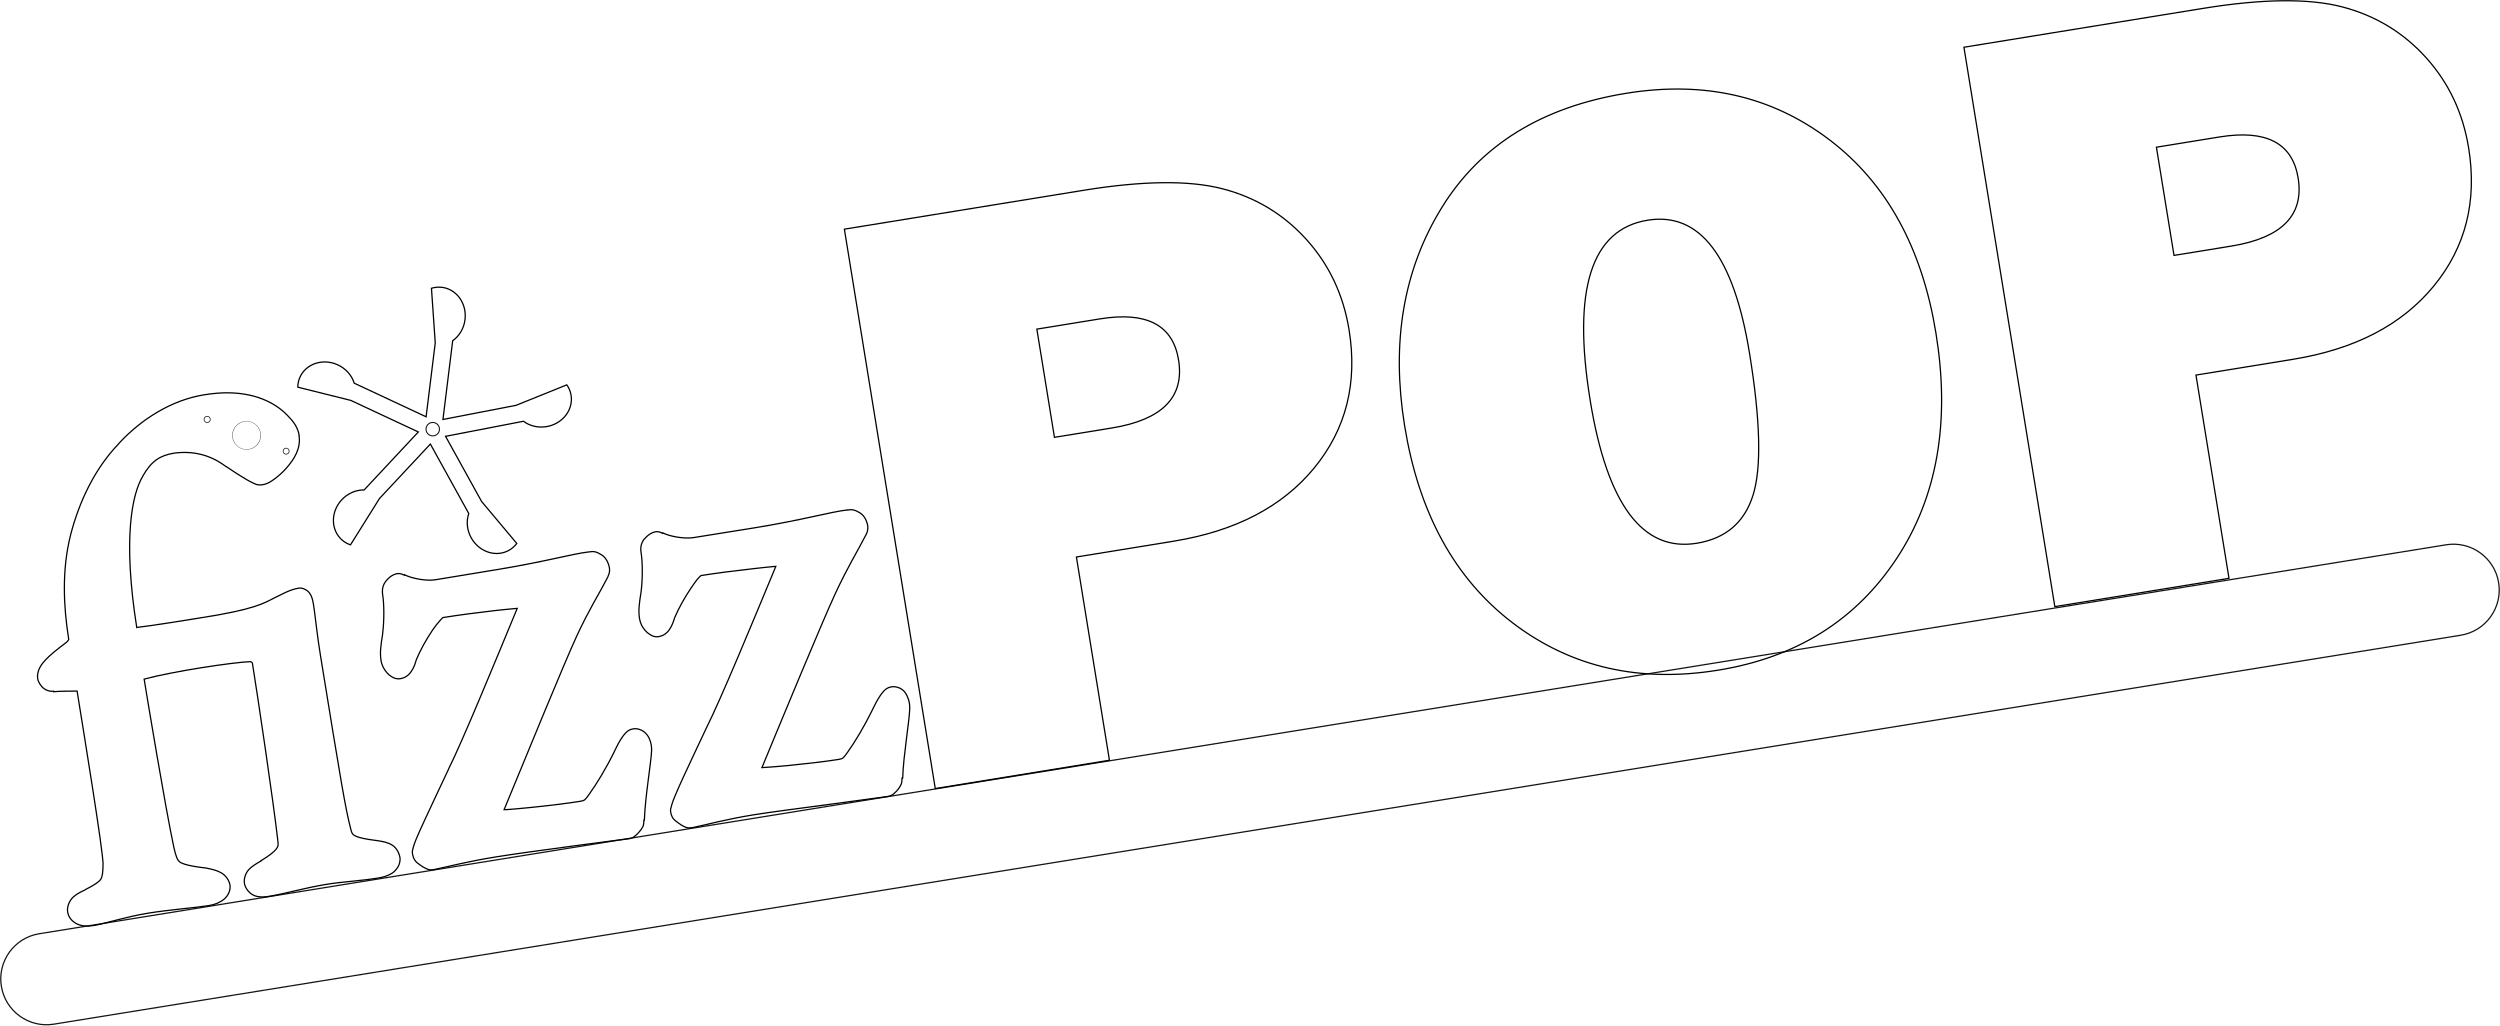
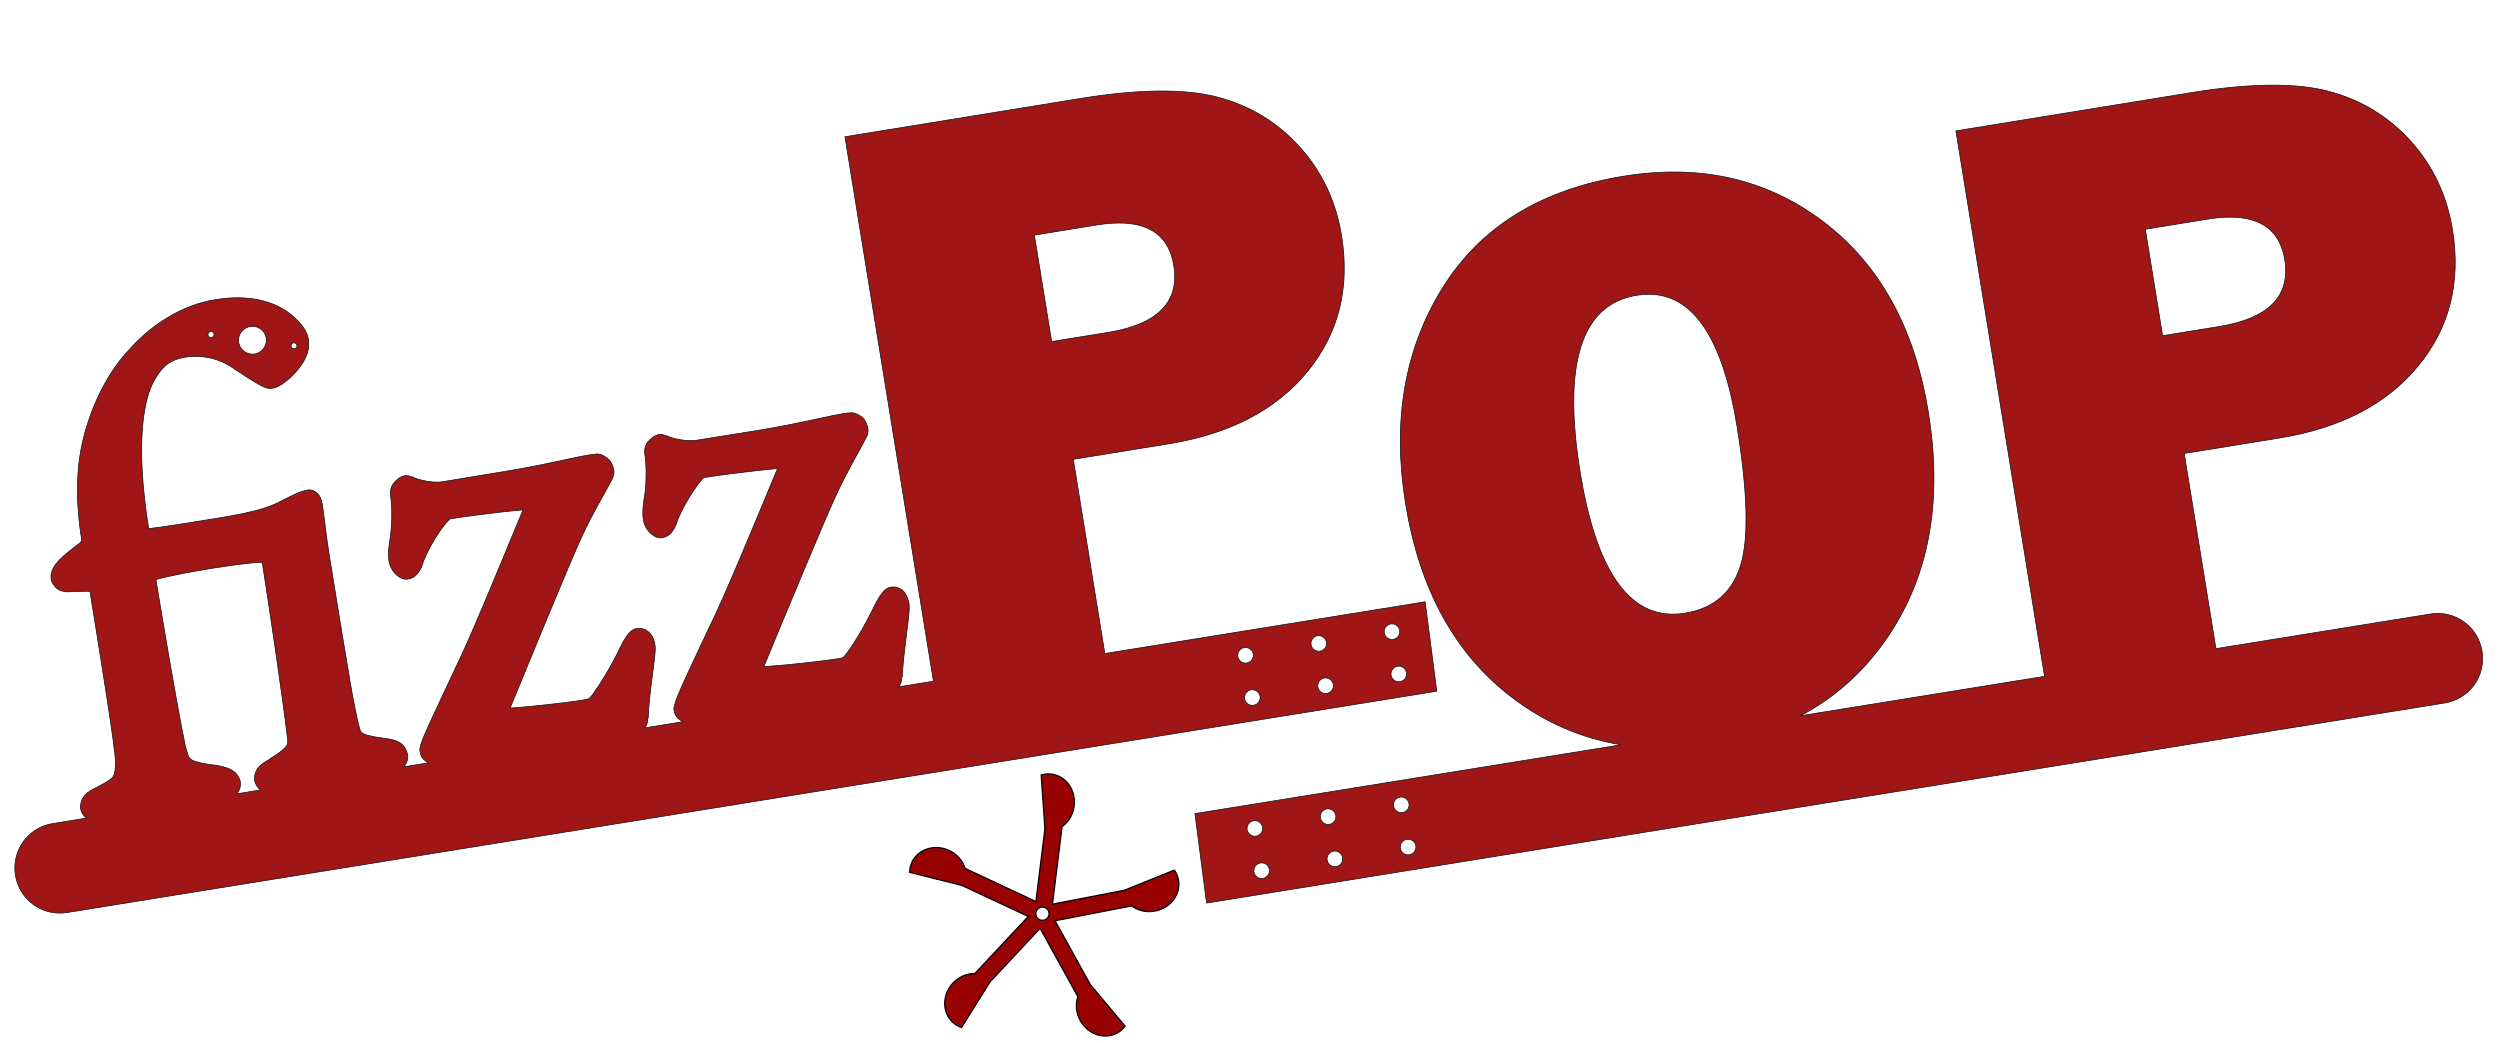
- <svg xmlns="http://www.w3.org/2000/svg" width="4332.282" height="1777.126" id="svg3568" version="1.1">
+ <svg xmlns="http://www.w3.org/2000/svg" width="4402.746" height="1836.177" id="svg3568" version="1.1">
  <defs id="defs3570" />
-   <g id="layer1" transform="translate(-71.17549,1043.751)">
+   <g id="layer1" transform="translate(-35.94328,1078.977)">
    <g style="fill:#000000;fill-opacity:1;display:inline" id="g5979" transform="translate(-12.29734,260.3413)">
-       <path style="fill:none;stroke:#000000;stroke-width:2.211;stroke-miterlimit:4;stroke-opacity:1;stroke-dasharray:none" d="m 1108.467,-348.183 c -1.628,0.147 -2.937,0.349 -4.092,0.546 -0.119,0.011 -0.698,-0.011 -0.818,0 -29.178,3.461 -76.56,17.24 -160.115,30.823 l -105.834,17.457 c -16.092,2.616 -41.967,-2.847 -53.19,-8.729 l -0.272,0.818 c -8.021,-4.559 -14.066,-2.832 -18.548,-0.818 -4.971,2.233 -8.912,5.829 -13.093,10.638 l -0.546,0.818 -0.546,0.546 c -7.159,9.947 -5.054,20.913 -4.91,21.822 2.759,17.006 2.877,45.982 0,68.465 -0.043,0.271 0.043,0.549 0,0.818 -2.921,18.121 -4.983,31.714 -2.728,45.553 1.401,8.692 5.381,15.557 10.092,21.003 2.356,2.723 5.04,5.001 8.456,7.092 3.416,2.091 8.061,4.445 15.275,3.273 11.742,-1.91 17.909,-10.671 21.276,-16.912 3.152,-5.841 4.559,-10.941 5.728,-14.729 0.079,-0.262 0.197,-0.847 0.272,-1.091 6.632,-16.116 17.317,-35.271 27.55,-50.462 5.21,-7.736 10.587,-14.246 14.457,-18.548 1.786,-1.986 3.216,-3.359 4.092,-4.092 26.524,-4.247 60.375,-8.757 89.195,-12.002 14.795,-1.666 28.137,-2.951 38.188,-3.819 0.554,-0.043 0.829,0.043 1.364,0 -39.94,96.475 -95.14,230.949 -118.927,278.223 l 0,0.27 c -13.211,28.248 -28.747,60.739 -40.915,87.286 -6.084,13.274 -11.514,24.929 -15.275,34.096 -1.881,4.583 -3.23,8.556 -4.364,12.002 -0.567,1.722 -0.968,3.38 -1.364,5.182 -0.395,1.802 -1.351,3.253 -0.546,8.183 2.038,12.607 8.17,15.515 13.638,19.639 2.734,2.063 5.725,3.995 9.001,5.455 3.276,1.46 6.708,3.608 13.911,2.455 l 0.272,-0.271 0.546,0 c 27.35,-5.669 56.096,-13.649 106.38,-21.821 27.266,-4.431 83.198,-12.198 133.111,-18.821 24.956,-3.312 48.526,-6.402 66.283,-8.729 17.757,-2.327 27.953,-3.448 31.914,-4.091 l 0.545,0 c 6.537,-1.08 8.822,-3.845 11.456,-6.001 2.634,-2.157 4.817,-4.576 6.819,-7.092 2.002,-2.517 3.926,-4.966 5.455,-8.183 1.191,-2.506 1.582,-6.406 1.637,-10.911 l 0.818,0 c 0.632,-20.442 3.698,-45.98 6.546,-68.465 2.848,-22.486 5.582,-41.153 6.001,-52.644 l 0,-0.27 0,-0.27 c 0.027,-6.381 -0.882,-12.972 -4.364,-20.458 -1.741,-3.743 -4.46,-7.602 -9.001,-11.183 -4.542,-3.581 -11.854,-5.997 -18.548,-4.91 -7.221,1.172 -10.424,4.423 -13.093,7.092 -2.669,2.668 -4.708,5.583 -6.819,8.729 -4.173,6.217 -8.116,13.663 -12.275,22.367 -0.043,0.105 0.043,0.175 0,0.27 -14.733,30.055 -31.316,57.138 -44.188,75.011 -6.971,9.683 -7.703,10.814 -15.002,12.002 -22.517,3.66 -57.638,7.922 -87.831,10.911 -15.096,1.494 -28.949,2.855 -39.551,3.546 -2.091,0.139 -3.102,-0.096 -4.91,0 37.073,-89.73 103.531,-252.468 125.746,-300.591 21.58,-46.667 38.49,-72.455 54.281,-103.106 0.043,-0.079 -0.043,-0.47 0,-0.546 4.386,-8.646 2.701,-16.187 0.272,-22.367 -2.46,-6.261 -6.009,-12.095 -13.638,-16.093 -2.602,-1.364 -4.799,-3.139 -9.547,-4.092 -2.221,-0.446 -4.1,-0.42 -5.728,-0.272 z" id="path34" />
-       <path style="fill:none;stroke:#000000;stroke-width:2.211;stroke-miterlimit:4;stroke-opacity:1;stroke-dasharray:none" d="m 1556.079,-420.739 c -1.628,0.147 -2.937,0.349 -4.091,0.546 l 0,-0.272 c -29.132,3.389 -77.298,17.457 -161.206,31.096 l -105.561,16.911 c -16.108,2.617 -41.964,-2.3 -53.19,-8.183 l -0.273,0.818 c -8.066,-4.619 -13.778,-2.837 -18.276,-0.818 -4.974,2.233 -9.186,5.822 -13.366,10.638 l -0.818,0.546 -0.272,0.546 c -7.182,9.942 -4.781,21.185 -4.637,22.094 2.773,17.09 2.903,45.924 0,68.465 -0.016,0.136 0.016,0.136 0,0.272 -2.979,18.348 -4.982,31.909 -2.728,45.825 1.409,8.678 5.111,15.286 9.82,20.73 2.354,2.722 5.04,5 8.456,7.092 3.416,2.092 7.789,4.717 15.002,3.546 11.742,-1.91 17.909,-10.401 21.276,-16.639 3.367,-6.238 5.098,-12.047 6.274,-15.821 6.643,-16.098 17.616,-35.583 27.822,-50.735 5.211,-7.737 10.042,-14.519 13.911,-18.821 1.78,-1.979 3.216,-3.084 4.092,-3.819 26.518,-4.247 60.375,-8.485 89.195,-11.729 14.795,-1.666 28.681,-3.224 38.733,-4.092 0.696,-0.061 0.973,0.053 1.637,0 -39.953,96.513 -95.651,230.88 -119.472,278.223 l 0,0.271 -0.272,0.27 c -13.204,28.247 -28.748,60.739 -40.915,87.286 -6.083,13.274 -11.241,24.929 -15.002,34.096 -1.881,4.583 -3.23,8.556 -4.364,12.002 -0.567,1.722 -0.968,3.38 -1.364,5.182 -0.396,1.802 -1.623,3.253 -0.818,8.183 2.036,12.596 8.717,15.514 14.184,19.639 2.733,2.063 5.452,3.994 8.729,5.455 3.276,1.461 6.436,3.334 13.638,2.182 l 0.273,0 0.545,0 c 27.35,-5.668 56.368,-14.194 106.652,-22.367 27.266,-4.431 82.925,-11.652 132.838,-18.275 24.956,-3.312 48.526,-6.675 66.283,-9.002 17.757,-2.327 28.498,-3.72 32.459,-4.364 6.555,-1.064 9.088,-3.295 11.729,-5.455 2.64,-2.159 4.817,-4.572 6.819,-7.092 2.002,-2.52 3.655,-5.237 5.183,-8.455 1.19,-2.506 1.582,-6.409 1.637,-10.911 l 1.091,0 c 0.632,-20.442 3.697,-45.707 6.546,-68.192 2.849,-22.486 5.303,-41.164 5.728,-52.645 l 0,-0.27 0,-0.27 c 0.016,-6.355 -0.882,-12.971 -4.364,-20.457 -1.741,-3.744 -3.912,-7.875 -8.456,-11.456 -4.544,-3.582 -12.13,-5.996 -18.821,-4.91 -7.223,1.172 -10.425,4.422 -13.093,7.092 -2.668,2.669 -4.71,5.583 -6.819,8.729 -4.17,6.218 -8.39,13.937 -12.547,22.639 -0.043,0.096 0.043,0.175 0,0.271 -14.733,30.055 -31.044,57.139 -43.916,75.012 -6.967,9.676 -7.715,10.815 -15.002,12.002 -22.517,3.66 -57.366,7.649 -87.559,10.637 -15.096,1.494 -29.495,2.583 -40.097,3.273 -2.233,0.149 -3.548,0.175 -5.455,0.271 37.031,-89.65 104.313,-252.149 126.564,-300.318 21.636,-46.778 38.182,-72.898 54.008,-103.652 4.607,-8.79 3.01,-16.654 0.545,-22.913 -2.465,-6.259 -6.013,-11.824 -13.638,-15.821 -2.602,-1.364 -4.799,-2.866 -9.547,-3.819 -2.221,-0.446 -4.1,-0.42 -5.728,-0.272 z" id="path42" />
-       <path id="path50" style="fill:none;stroke:#000000;stroke-width:2.211;stroke-miterlimit:4;stroke-opacity:1;stroke-dasharray:none" d="m 1910.72,-546.263 99.418,-16.148 c 87.58,-14.238 126.15,-53.539 115.686,-117.934 -9.841,-60.587 -55.252,-84.318 -136.209,-71.16 l -109.358,17.763 30.463,187.479 z m 38.078,207.391 57.227,352.22 -301.812,49.043 -157.507,-969.352 414.018,-67.275 c 103.194,-16.77 183.595,-17.664 241.182,-2.739 57.565,14.948 106.063,44.254 145.473,87.886 39.399,43.654 64.035,95.774 73.876,156.372 15.002,92.316 -5.074,172.106 -60.227,239.392 -55.165,67.276 -136.471,109.642 -243.931,127.099 l -168.298,27.353 z" />
-       <g style="fill:none;stroke:#000000;stroke-width:0.414;stroke-miterlimit:4;stroke-opacity:1;stroke-dasharray:none" id="g4841" transform="matrix(5.342383,0,0,5.342383,113.539,-992.1461)">
-         <path style="fill:none;stroke:#000000;stroke-width:0.414;stroke-miterlimit:4;stroke-opacity:1;stroke-dasharray:none" d="M 551.69,158.992 C 526.167,163.14 503.99,158.058 485.156,143.744 466.322,129.434 454.601,108.098 449.992,79.739 445.586,52.623 449.632,28.975 462.137,8.797 474.638,-11.378 494.536,-23.685 521.831,-28.121 c 25.255,-4.105 47.191,0.882 65.805,14.958 18.611,14.075 30.181,35.025 34.703,62.85 4.681,28.802 0.41,53.192 -12.807,73.163 -13.216,19.98 -32.499,32.025 -57.842,36.143" id="path54" />
-         <path style="fill:none;stroke:#000000;stroke-width:0.414;stroke-miterlimit:4;stroke-opacity:1;stroke-dasharray:none" d="m 544.728,117.829 c 9.395,-1.528 15.485,-6.723 18.274,-15.591 2.788,-8.866 2.412,-24.201 -1.129,-46.001 -5.126,-31.547 -16.155,-45.946 -33.081,-43.197 -18.256,2.967 -24.459,22.441 -18.613,58.42 5.488,33.761 17.004,49.219 34.55,46.368" id="path3882" />
-       </g>
-       <path id="path58" style="fill:none;stroke:#000000;stroke-width:2.211;stroke-miterlimit:4;stroke-opacity:1;stroke-dasharray:none" d="m 3850.831,-861.519 99.408,-16.148 c 87.591,-14.239 126.161,-53.539 115.697,-117.934 -9.841,-60.587 -55.263,-84.318 -136.209,-71.16 l -109.358,17.763 30.463,187.479 z m 38.068,207.391 57.227,352.22 -301.812,49.044 -157.507,-969.352 414.018,-67.275 c 103.204,-16.77 183.606,-17.665 241.182,-2.739 57.576,14.948 106.063,44.254 145.483,87.886 39.399,43.654 64.035,95.774 73.876,156.373 15.002,92.316 -5.084,172.106 -60.238,239.392 -55.143,67.275 -136.46,109.642 -243.92,127.099 l -168.309,27.353 z" />
-       <path style="fill:none;stroke:#000000;stroke-width:2.211;stroke-miterlimit:4;stroke-opacity:1;stroke-dasharray:none" d="m 478.646,-623.406 c -12.645,-0.113 -26.568,1.082 -41.734,3.546 -55.516,9.023 -107.787,41.309 -147.295,84.013 -0.109,0.118 -0.164,0.427 -0.272,0.546 -42.239,43.709 -68.764,101.504 -83.194,156.842 -15.935,62.104 -12.581,125.937 -3.546,182.482 0.037,-0.17 0.027,-0.002 -0.272,0.546 -0.598,1.095 -1.994,2.761 -3.273,4.092 -16.251,12.106 -27.921,21.665 -35.733,29.732 -8.259,8.529 -13.897,17.327 -14.729,27.277 -0.708,8.471 2.311,13.726 6.546,19.094 4.026,5.102 11.572,9.925 21.276,9.001 l 0,0.82 c 13.708,-1.156 24.195,-0.82 40.37,-1.091 0.136,-0.003 0.135,0.003 0.272,0 7.175,44.169 18.135,112.023 27.55,172.663 4.792,30.863 9.115,59.592 12.275,82.103 3.159,22.511 5.15,40.179 5.183,42.825 0.016,17.73 -1.436,24.618 -4.092,28.64 -2.617,3.963 -9.862,9.38 -26.459,17.73 -0.242,0.122 -0.296,0.419 -0.546,0.541 -8.188,3.857 -15.079,7.218 -21.003,12.82 -6.036,5.708 -10.81,16.195 -9.274,25.64 1.592,9.753 8.57,17.058 16.639,20.73 8.069,3.671 17.253,4.352 27.277,2.728 l 0.546,0 c 20.068,-3.266 55.887,-15.209 94.923,-21.548 37.282,-6.06 82.351,-9.407 105.016,-13.093 11.304,-1.835 20.161,-5.608 27.004,-11.456 6.843,-5.849 11.336,-15.186 9.82,-24.549 -1.3,-7.965 -7.333,-16.18 -14.457,-20.458 -7.124,-4.278 -15.155,-6.303 -25.913,-8.455 l -0.818,-0.271 -0.546,0 c -27.917,-3.05 -40.72,-7.158 -45.007,-10.365 -4.239,-3.172 -6.643,-8.721 -10.638,-26.186 -0.011,-0.087 0.016,-0.201 0,-0.27 -14.447,-67.527 -45.302,-253.694 -51.28,-290.498 48.581,-13.22 153.665,-29.202 184.118,-30.277 0.689,0.253 1.602,0.332 2.182,0.82 0.853,0.707 1.178,1.883 1.364,2.182 8.41,52.006 36.152,237.814 44.188,308.774 0.71,6.914 0.366,8.75 -3.273,13.365 -3.64,4.615 -12.144,11.335 -26.186,19.913 l 0.272,0.27 c -8.998,5.167 -15.86,9.237 -21.276,15.002 -5.515,5.872 -8.925,15.769 -7.637,23.731 1.627,10.023 10.159,19.065 18.548,21.822 8.389,2.756 16.156,2.093 24.004,0.82 29.628,-4.809 61.122,-14.531 99.288,-20.73 28.896,-4.706 59.181,-5.987 89.468,-10.911 7.845,-1.275 16.13,-3.336 23.731,-7.911 3.801,-2.287 7.264,-5.665 10.365,-10.365 3.102,-4.7 5.13,-11.372 4.092,-17.73 -0.91,-5.593 -5.017,-15.633 -12.82,-20.73 -7.804,-5.097 -15.917,-6.644 -28.368,-8.456 l -0.272,0 c -18.371,-2.252 -30.144,-4.953 -35.46,-7.637 -5.213,-2.633 -6.1,-3.896 -8.183,-11.456 -0.011,0 0.011,-0.227 0,-0.27 -9.427,-36.708 -15.752,-74.399 -52.644,-301.408 -5.292,-32.583 -7.88,-58.266 -10.365,-76.375 -1.243,-9.055 -2.175,-16.286 -4.092,-22.64 -0.959,-3.177 -2.197,-5.948 -5.183,-9.82 -2.985,-3.871 -10.835,-8.803 -18.003,-7.638 -15.206,2.481 -28.602,10.352 -39.279,15.548 l -0.272,0 c -11.137,5.612 -18.843,10.431 -37.369,16.366 -18.526,5.935 -47.816,12.726 -99.015,20.458 -1.676,0.273 -24.003,3.931 -47.734,7.638 -23.731,3.707 -50.406,7.472 -55.645,7.91 l -0.818,0 -0.546,0.272 c -24.527,-154.758 -7.912,-231.994 10.638,-262.402 l 0,-0.272 c 14.982,-25.906 29.437,-35.468 54.554,-39.551 33.229,-4.186 62.798,3.271 89.195,23.185 l 0.272,0.272 0.546,0 c 12.858,8.75 24.538,16.314 34.096,21.821 4.779,2.754 8.673,5.083 12.82,6.819 4.147,1.736 7.38,4.092 15.821,2.728 9.091,-1.476 14.516,-5.418 21.276,-10.365 6.76,-4.947 13.725,-11.206 20.185,-18.548 12.919,-14.685 25.51,-33.799 21.821,-56.463 l 0.272,0 c -2.008,-12.4 -8.874,-23.45 -19.094,-33.278 -0.241,-0.231 -0.301,-0.588 -0.546,-0.818 -0.095,-0.1 -0.175,-0.175 -0.272,-0.272 -16.47,-17.309 -48.585,-39.065 -103.379,-39.551 z" id="path26" />
-       <rect style="opacity:0.92;fill:none;stroke:#000000;stroke-width:2.194;stroke-linecap:butt;stroke-miterlimit:4;stroke-opacity:1;stroke-dasharray:none" id="rect4075" width="4383.754" height="158.744" x="20.099" y="334.136" ry="79.372" transform="matrix(0.9871936,-0.159527,0.159527,0.9871936,0,0)" />
-       <g id="g4179" transform="matrix(0.3716257,-0.9283826,0.9283826,0.3716257,967.6118,111.0864)">
-         <path transform="matrix(0.07550877,0,0,0.07550877,411.648,-623.1295)" d="m 493.55,363.121 c -0.944,38.254 -32.72,68.499 -70.974,67.555 -38.254,-0.944 -68.499,-32.72 -67.555,-70.974 0.944,-38.254 32.72,-68.499 70.974,-67.555 37.248,0.919 67.099,31.132 67.571,68.388" id="path4143" style="opacity:0.92;fill:none;stroke:#000000;stroke-width:17.217;stroke-linecap:butt;stroke-miterlimit:4;stroke-opacity:1;stroke-dasharray:none" />
-         <path transform="translate(0.1696936,0)" d="m 443.531,-748.688 c -2.489,0.021 -4.764,1.984 -5.156,4.438 -0.465,2.366 0.895,4.891 3.094,5.844 2.146,1.008 4.902,0.38 6.375,-1.469 1.565,-1.827 1.628,-4.75 0.156,-6.656 -1.023,-1.388 -2.734,-2.216 -4.469,-2.156 z" id="path4173" style="opacity:0.92;fill:none;stroke:#000000;stroke-width:1.3;stroke-linecap:butt;stroke-miterlimit:4;stroke-opacity:1;stroke-dasharray:none;display:inline" />
-         <path transform="matrix(0.376348,0,0,0.5005071,257.7473,-972.9167)" d="m 559.119,605.854 c 0,27.058 -29.171,48.992 -65.155,48.992 -35.984,0 -65.155,-21.935 -65.155,-48.992 0,-27.058 29.171,-48.992 65.155,-48.992 35.984,0 65.155,21.935 65.155,48.992 z" id="path4177" style="opacity:0.92;fill:none;stroke:#000000;stroke-width:1.3;stroke-linecap:butt;stroke-miterlimit:4;stroke-opacity:1;stroke-dasharray:none" />
-       </g>
-       <g id="g4186" transform="translate(-84.28571,278.5714)">
-         <path id="rect3027-4-4" d="m 919.644,-1084.209 c 4.241,-0.874 8.567,-1.085 12.856,-0.671 25.589,2.474 44.039,27.043 41.228,54.892 -1.614,15.996 -9.898,29.561 -21.505,37.767 l -16.879,136.464 126.656,-24.48 87.987,-35.498 c 3.364,4.753 5.705,10.076 6.947,15.686 5.555,25.101 -12.104,50.263 -39.459,56.197 -15.716,3.409 -31.207,-0.287 -42.599,-8.795 l -135.001,26.093 62.433,112.891 60.97,72.72 c -3.481,4.668 -7.791,8.556 -12.742,11.47 -22.156,13.04 -51.547,4.023 -65.643,-20.159 -8.094,-13.887 -9.382,-29.755 -4.819,-43.214 l -66.54,-120.309 -88.141,94.315 -50.255,80.372 c -5.516,-1.868 -10.536,-4.782 -14.837,-8.59 -19.248,-17.042 -19.756,-47.783 -1.112,-68.662 10.702,-11.986 25.391,-18.11 39.597,-17.934 l 93.893,-100.456 -117.006,-54.696 -91.899,-22.946 c 0.072,-5.823 1.272,-11.526 3.565,-16.794 10.26,-23.572 39.344,-33.51 64.962,-22.232 14.713,6.478 25.065,18.547 29.284,32.12 l 124.564,58.233 15.857,-128.086 -6.571,-94.597 c 1.39,-0.433 2.798,-0.809 4.212,-1.1 z" style="fill:none;stroke:#000000;stroke-width:2.211;stroke-linecap:butt;stroke-miterlimit:4;stroke-opacity:1;stroke-dasharray:none" />
-         <path transform="matrix(1.440662,0,0,1.440662,-284.4027,-1504.414)" d="m 842.467,461.907 c 0,4.463 -3.618,8.081 -8.081,8.081 -4.463,0 -8.081,-3.618 -8.081,-8.081 0,-4.463 3.618,-8.081 8.081,-8.081 4.463,0 8.081,3.618 8.081,8.081 z" id="path4184" style="opacity:0.92;fill:none;stroke:#000000;stroke-width:1.3;stroke-linecap:butt;stroke-miterlimit:4;stroke-opacity:1;stroke-dasharray:none" />
-       </g>
+       <path style="opacity:0.92;fill:#980101;fill-opacity:1;stroke:#000000;stroke-width:1.3;stroke-linecap:butt;stroke-miterlimit:4;stroke-opacity:1;stroke-dasharray:none" clip-path="none" d="m 2095.461,-1179.058 c -41.953,-0.044 -90.335,4.372 -145.156,13.281 l -414.031,67.281 155.844,958.906 -61.344,9.906 c 1.408,-2.004 2.649,-4.143 3.813,-6.594 1.19,-2.506 1.571,-6.435 1.625,-10.938 l 1.094,0 c 0.632,-20.442 3.713,-45.703 6.562,-68.188 2.849,-22.486 5.293,-41.144 5.719,-52.625 l 0,-0.281 0,-0.281 c 0.016,-6.355 -0.893,-12.951 -4.375,-20.438 -1.741,-3.744 -3.893,-7.888 -8.438,-11.469 -4.544,-3.583 -12.121,-5.992 -18.812,-4.906 -7.222,1.172 -10.426,4.424 -13.094,7.094 -2.668,2.67 -4.735,5.573 -6.844,8.719 -4.17,6.218 -8.374,13.954 -12.531,22.656 -0.043,0.097 0.043,0.154 0,0.25 -14.733,30.056 -31.034,57.158 -43.906,75.031 -6.967,9.676 -7.744,10.813 -15.031,12 -22.517,3.66 -57.338,7.636 -87.531,10.625 -15.096,1.494 -29.523,2.591 -40.125,3.281 -2.233,0.148 -3.53,0.185 -5.437,0.281 37.031,-89.649 104.311,-252.175 126.562,-300.344 21.636,-46.778 38.174,-72.871 54,-103.625 4.607,-8.79 3.027,-16.679 0.563,-22.937 -2.465,-6.259 -6.031,-11.816 -13.656,-15.813 -2.602,-1.364 -4.783,-2.86 -9.531,-3.812 -2.221,-0.446 -4.122,-0.429 -5.75,-0.281 -1.628,0.147 -2.939,0.366 -4.094,0.562 l 0,-0.281 c -29.131,3.389 -77.279,17.455 -161.188,31.094 l -105.562,16.906 c -16.107,2.617 -41.962,-2.304 -53.188,-8.188 l -0.281,0.844 c -8.066,-4.619 -13.784,-2.863 -18.281,-0.844 -4.974,2.233 -9.164,5.84 -13.344,10.656 l -0.844,0.531 -0.25,0.562 c -7.182,9.943 -4.8,21.185 -4.656,22.094 2.773,17.09 2.903,45.927 0,68.469 -0.016,0.136 0.015,0.114 0,0.25 -2.979,18.348 -4.973,31.927 -2.719,45.844 1.409,8.678 5.104,15.275 9.812,20.719 2.354,2.723 5.053,5.002 8.469,7.094 3.416,2.092 7.787,4.733 15,3.562 11.742,-1.91 17.914,-10.417 21.281,-16.656 3.367,-6.238 5.105,-12.04 6.281,-15.812 6.642,-16.099 17.606,-35.599 27.812,-50.75 5.211,-7.737 10.037,-14.51 13.906,-18.813 1.78,-1.979 3.218,-3.078 4.094,-3.812 26.518,-4.248 60.367,-8.506 89.188,-11.75 14.795,-1.666 28.698,-3.195 38.75,-4.063 0.696,-0.06 0.962,0.054 1.625,0 -39.953,96.514 -95.647,230.875 -119.469,278.219 l 0,0.25 -0.281,0.281 c -13.204,28.248 -28.739,60.734 -40.906,87.281 -6.083,13.273 -11.239,24.927 -15,34.094 -1.88,4.584 -3.241,8.555 -4.375,12 -0.567,1.723 -0.948,3.385 -1.344,5.188 -0.396,1.802 -1.65,3.258 -0.844,8.187 2.036,12.597 8.721,15.5 14.188,19.625 0.321,0.243 0.647,0.481 0.969,0.719 l -66.937,10.812 c 1.387,-1.827 2.683,-3.753 3.781,-6.062 1.191,-2.506 1.57,-6.402 1.625,-10.906 l 0.844,0 c 0.632,-20.443 3.683,-45.983 6.531,-68.469 2.848,-22.485 5.581,-41.134 6,-52.625 l 0,-0.281 0,-0.281 c 0.027,-6.382 -0.893,-12.951 -4.375,-20.438 -1.741,-3.743 -4.458,-7.606 -9,-11.188 -4.542,-3.582 -11.837,-5.992 -18.531,-4.906 -7.221,1.173 -10.425,4.425 -13.094,7.094 -2.669,2.668 -4.701,5.573 -6.812,8.719 -4.173,6.217 -8.123,13.671 -12.281,22.375 -0.043,0.104 0.043,0.154 0,0.25 -14.733,30.055 -31.315,57.159 -44.187,75.031 -6.971,9.683 -7.701,10.812 -15,12 -22.517,3.66 -57.651,7.918 -87.844,10.906 -15.096,1.495 -28.929,2.84 -39.531,3.531 -2.091,0.139 -3.13,-0.097 -4.938,0 37.073,-89.73 103.535,-252.471 125.75,-300.594 21.58,-46.668 38.49,-72.442 54.281,-103.094 0.043,-0.079 -0.043,-0.456 0,-0.531 4.386,-8.647 2.71,-16.195 0.281,-22.375 -2.46,-6.261 -5.996,-12.095 -13.625,-16.094 -2.602,-1.364 -4.815,-3.141 -9.563,-4.094 -2.221,-0.446 -4.091,-0.429 -5.719,-0.281 -1.628,0.147 -2.938,0.366 -4.094,0.562 -0.119,0.011 -0.693,-0.011 -0.813,0 -29.178,3.461 -76.57,17.23 -160.125,30.812 l -105.844,17.469 c -16.092,2.616 -41.965,-2.868 -53.188,-8.75 l -0.25,0.812 c -8.021,-4.558 -14.08,-2.827 -18.562,-0.812 -4.971,2.232 -8.914,5.847 -13.094,10.656 l -0.531,0.812 -0.562,0.531 c -7.159,9.947 -5.05,20.934 -4.906,21.844 2.759,17.005 2.877,45.955 0,68.438 -0.043,0.272 0.043,0.575 0,0.844 -2.921,18.12 -4.974,31.693 -2.719,45.531 1.401,8.692 5.382,15.555 10.094,21 2.356,2.724 5.022,5.003 8.437,7.094 3.416,2.09 8.067,4.453 15.281,3.281 11.742,-1.909 17.914,-10.665 21.281,-16.906 3.152,-5.841 4.55,-10.93 5.719,-14.719 0.078,-0.262 0.205,-0.849 0.281,-1.094 6.631,-16.115 17.33,-35.278 27.562,-50.469 5.21,-7.736 10.568,-14.26 14.438,-18.562 1.786,-1.985 3.219,-3.361 4.094,-4.094 26.524,-4.247 60.367,-8.755 89.188,-12 14.795,-1.665 28.137,-2.946 38.188,-3.812 0.554,-0.043 0.84,0.043 1.375,0 -39.939,96.475 -95.151,230.944 -118.938,278.219 l 0,0.281 c -13.211,28.248 -28.738,60.734 -40.906,87.281 -6.084,13.274 -11.52,24.926 -15.281,34.094 -1.881,4.583 -3.21,8.553 -4.344,12 -0.567,1.722 -0.979,3.385 -1.375,5.187 -0.395,1.803 -1.368,3.257 -0.563,8.188 2.038,12.606 8.187,15.5 13.656,19.625 0.247,0.186 0.499,0.379 0.75,0.562 l -42.781,6.906 c 0.85,-1.043 1.667,-2.16 2.469,-3.375 3.102,-4.701 5.133,-11.362 4.094,-17.719 -0.91,-5.593 -5.009,-15.621 -12.813,-20.719 -7.803,-5.097 -15.924,-6.656 -28.375,-8.469 l -0.281,0 c -18.371,-2.252 -30.122,-4.94 -35.438,-7.625 -5.213,-2.632 -6.104,-3.908 -8.188,-11.469 -0.011,4e-4 0.011,-0.207 0,-0.25 -9.427,-36.708 -15.764,-74.428 -52.656,-301.438 -5.292,-32.583 -7.859,-58.265 -10.344,-76.375 -1.243,-9.054 -2.177,-16.271 -4.094,-22.625 -0.958,-3.177 -2.202,-5.941 -5.187,-9.812 -2.985,-3.872 -10.832,-8.821 -18,-7.656 -15.206,2.482 -28.604,10.366 -39.281,15.563 l -0.281,0 c -11.136,5.611 -18.849,10.44 -37.375,16.375 -18.526,5.934 -47.801,12.706 -99,20.437 -1.676,0.274 -24.019,3.949 -47.75,7.656 -23.731,3.707 -50.387,7.468 -55.625,7.906 l -0.844,0 -0.531,0.25 c -24.527,-154.758 -7.925,-231.967 10.625,-262.375 l 0,-0.281 c 14.983,-25.906 29.446,-35.479 54.563,-39.562 33.229,-4.186 62.79,3.274 89.187,23.188 l 0.281,0.281 0.562,0 c 12.858,8.75 24.536,16.305 34.094,21.812 4.779,2.754 8.666,5.076 12.812,6.813 4.147,1.736 7.372,4.114 15.813,2.75 9.091,-1.476 14.521,-5.428 21.281,-10.375 6.76,-4.947 13.728,-11.22 20.188,-18.563 12.919,-14.685 25.501,-33.773 21.812,-56.437 l 0.281,0 c -2.008,-12.4 -8.874,-23.454 -19.094,-33.281 -0.241,-0.231 -0.318,-0.583 -0.562,-0.812 -0.095,-0.1 -0.152,-0.184 -0.25,-0.281 -16.471,-17.309 -48.581,-39.077 -103.375,-39.562 -12.645,-0.113 -26.584,1.067 -41.75,3.531 -55.516,9.023 -107.773,41.328 -147.281,84.031 -0.109,0.117 -0.173,0.412 -0.281,0.531 -42.239,43.709 -68.757,101.506 -83.188,156.844 -15.935,62.103 -12.598,125.955 -3.562,182.5 -0.035,0.088 -0.132,0.258 -0.281,0.531 -0.598,1.096 -1.97,2.763 -3.25,4.094 -16.251,12.106 -27.939,21.651 -35.75,29.719 -8.259,8.528 -13.886,17.331 -14.719,27.281 -0.708,8.471 2.296,13.725 6.531,19.094 4.026,5.102 11.577,9.924 21.281,9 l 0,0.844 c 13.708,-1.155 24.201,-0.824 40.375,-1.094 l 0.281,0 c 7.175,44.169 18.116,112.017 27.531,172.656 4.792,30.863 9.122,59.582 12.281,82.094 3.159,22.511 5.155,40.198 5.187,42.844 0.016,17.731 -1.438,24.603 -4.094,28.625 -2.617,3.963 -9.872,9.368 -26.469,17.719 -0.242,0.123 -0.282,0.44 -0.531,0.562 -8.188,3.857 -15.076,7.211 -21,12.812 -6.036,5.709 -10.817,16.18 -9.281,25.625 1.122,6.872 4.939,12.535 9.906,16.563 l -59.094,9.562 c -43.409,7.015 -72.702,47.591 -65.688,91 7.015,43.409 47.591,72.733 91,65.719 l 2412.125,-389.781 -20.437,-157.5 -564.125,91.156 -55.594,-342.031 168.312,-27.344 c 107.46,-17.457 188.773,-59.818 243.938,-127.094 55.154,-67.286 75.221,-147.091 60.219,-239.406 -9.842,-60.598 -34.476,-112.721 -73.875,-156.375 -39.41,-43.632 -87.904,-72.927 -145.469,-87.875 -26.994,-6.997 -59.014,-10.524 -96.031,-10.562 z m -77.656,232.5 c 56.923,-0.396 89.444,24.514 97.594,74.688 10.463,64.395 -28.107,103.699 -115.687,117.937 l -99.406,16.156 -30.469,-187.5 109.375,-17.75 c 13.915,-2.262 26.779,-3.449 38.594,-3.531 z m -1525.469,181.875 c 1.232,-0.023 2.46,0.05 3.719,0.219 13.422,1.801 22.864,14.14 21.062,27.562 -1.801,13.422 -14.14,22.864 -27.562,21.062 -13.422,-1.801 -22.864,-14.14 -21.062,-27.562 1.632,-12.164 11.939,-21.064 23.844,-21.281 z m -72.531,9.156 c 1.496,0 2.998,0.597 4,1.719 1.636,1.706 1.909,4.507 0.625,6.5 -1.236,2.053 -3.936,3.088 -6.219,2.313 -2.38,-0.716 -3.998,-3.249 -3.688,-5.719 0.171,-1.727 1.207,-3.296 2.719,-4.125 0.782,-0.452 1.665,-0.685 2.562,-0.688 z m 145.781,19.938 c 0.338,-0.026 0.682,-0.011 1.031,0.031 l 0.219,0.031 c 2.853,0.455 4.798,3.147 4.344,6 -0.455,2.853 -3.147,4.799 -6,4.344 -2.853,-0.455 -4.799,-3.147 -4.344,-6 0.387,-2.431 2.383,-4.226 4.75,-4.406 z m -58.625,386.531 c 0.689,0.254 1.607,0.355 2.187,0.844 0.853,0.707 1.158,1.888 1.344,2.188 8.41,52.005 36.182,237.791 44.219,308.75 0.71,6.914 0.358,8.76 -3.281,13.375 -3.64,4.614 -12.146,11.329 -26.188,19.906 l 0.281,0.281 c -8.998,5.168 -15.865,9.235 -21.281,15 -5.516,5.872 -8.944,15.757 -7.656,23.719 1.067,6.574 5.136,12.704 10.156,16.937 l -41.469,6.719 c 4.739,-5.716 7.451,-13.33 6.219,-20.938 -1.3,-7.965 -7.314,-16.159 -14.438,-20.438 -7.124,-4.278 -15.18,-6.316 -25.938,-8.469 l -0.812,-0.25 -0.531,0 c -27.917,-3.049 -40.713,-7.168 -45,-10.375 -4.239,-3.171 -6.662,-8.723 -10.656,-26.187 -0.011,-0.087 0.016,-0.212 0,-0.281 -14.447,-67.527 -45.303,-253.696 -51.281,-290.5 48.581,-13.221 153.671,-29.206 184.125,-30.281 z m 1992.219,108.438 c 6.788,-0.245 12.841,4.579 14.031,11.406 l 0.094,0.5 c 1.023,7.523 -4.258,14.446 -11.781,15.469 -7.523,1.023 -14.446,-4.259 -15.469,-11.781 -1.023,-7.523 4.227,-14.446 11.75,-15.469 0.458,-0.062 0.922,-0.109 1.375,-0.125 z m -128.969,20.812 c 6.788,-0.245 12.841,4.548 14.031,11.375 l 0.094,0.5 c 1.023,7.523 -4.227,14.446 -11.75,15.469 -7.523,1.023 -14.446,-4.259 -15.469,-11.781 -1.023,-7.523 4.227,-14.446 11.75,-15.469 0.458,-0.062 0.891,-0.077 1.344,-0.094 z m -128.906,20.781 c 6.788,-0.245 12.842,4.579 14.031,11.406 l 0.031,0.5 c 1.023,7.523 -4.227,14.446 -11.75,15.469 -7.523,1.023 -14.446,-4.258 -15.469,-11.781 -1.023,-7.523 4.258,-14.477 11.781,-15.5 0.458,-0.062 0.922,-0.077 1.375,-0.094 z m 269.875,32.844 c 6.787,-0.248 12.841,4.548 14.031,11.375 l 0.094,0.5 c 1.023,7.523 -4.258,14.477 -11.781,15.5 -7.523,1.023 -14.477,-4.258 -15.5,-11.781 -1.023,-7.523 4.258,-14.477 11.781,-15.5 0.458,-0.062 0.922,-0.077 1.375,-0.094 z m -128.969,20.781 c 6.787,-0.248 12.841,4.548 14.031,11.375 l 0.094,0.531 c 1.023,7.523 -4.258,14.446 -11.781,15.469 -7.523,1.023 -14.446,-4.258 -15.469,-11.781 -1.023,-7.523 4.258,-14.446 11.781,-15.469 0.458,-0.062 0.891,-0.108 1.344,-0.125 z m -128.938,20.781 c 6.788,-0.248 12.81,4.548 14,11.375 l 0.094,0.531 c 1.023,7.523 -4.258,14.446 -11.781,15.469 -7.523,1.023 -14.446,-4.259 -15.469,-11.781 -1.023,-7.523 4.258,-14.446 11.781,-15.469 0.458,-0.062 0.923,-0.109 1.375,-0.125 z" id="rect4299" />
+       <path style="opacity:0.92;fill:#980101;fill-opacity:1;stroke:#000000;stroke-width:1.3;stroke-linecap:butt;stroke-miterlimit:4;stroke-opacity:1;stroke-dasharray:none;display:inline" clip-path="none" d="m 4051.971,-1189.38 c -41.953,-0.044 -90.36,4.372 -145.188,13.281 l -414,67.281 156.063,960.594 -429.906,69.469 c 63.364,-33.43 115.691,-81.331 156.938,-143.688 70.614,-106.696 93.414,-236.97 68.406,-390.844 -24.156,-148.648 -85.945,-260.585 -185.375,-335.781 -99.44,-75.197 -216.641,-101.837 -351.562,-79.906 -145.822,23.698 -252.122,89.432 -318.906,197.219 -66.806,107.798 -88.441,234.138 -64.906,379 24.626,151.506 87.257,265.486 187.875,341.937 58.005,44.085 121.933,71.79 191.813,83.094 l -750.563,121.281 20.438,157.5 2180.594,-352.375 c 43.409,-7.015 72.702,-47.622 65.688,-91.031 -7.015,-43.409 -47.591,-72.702 -91,-65.688 l -377.656,61.031 -55.844,-343.719 168.281,-27.344 c 107.46,-17.457 188.795,-59.849 243.938,-127.125 55.154,-67.287 75.252,-147.059 60.25,-239.375 -9.841,-60.598 -34.476,-112.721 -73.875,-156.375 -39.42,-43.632 -87.924,-72.927 -145.5,-87.875 -26.989,-6.997 -58.983,-10.524 -96,-10.562 z m -77.688,232.5 c 56.92,-0.396 89.475,24.514 97.625,74.688 10.464,64.395 -28.127,103.699 -115.719,117.938 l -99.406,16.125 -30.437,-187.469 109.344,-17.75 c 13.913,-2.262 26.78,-3.449 38.594,-3.531 z m -1023.062,135.812 c 78.824,-0.343 130.847,77.16 156.094,232.531 18.919,116.461 20.924,198.387 6.031,245.75 -14.904,47.374 -47.436,75.12 -97.625,83.281 -93.734,15.231 -155.245,-67.354 -184.563,-247.719 -31.226,-192.214 1.907,-296.241 99.438,-312.094 7.064,-1.147 13.945,-1.721 20.625,-1.75 z M 2515.565,64.307 c 6.788,-0.245 12.841,4.579 14.031,11.406 l 0.094,0.5 c 1.023,7.523 -4.258,14.446 -11.781,15.469 -7.523,1.023 -14.446,-4.258 -15.469,-11.781 -1.023,-7.523 4.227,-14.446 11.75,-15.469 0.458,-0.062 0.922,-0.109 1.375,-0.125 z m -128.969,20.781 c 6.788,-0.245 12.841,4.579 14.031,11.406 l 0.094,0.5 c 1.023,7.523 -4.227,14.446 -11.75,15.469 -7.523,1.023 -14.446,-4.259 -15.469,-11.781 -1.023,-7.523 4.227,-14.446 11.75,-15.469 0.458,-0.062 0.891,-0.109 1.344,-0.125 z m -128.906,20.781 c 6.788,-0.245 12.842,4.579 14.031,11.406 l 0.031,0.5 c 1.023,7.523 -4.227,14.446 -11.75,15.469 -7.523,1.023 -14.446,-4.259 -15.469,-11.781 -1.023,-7.523 4.258,-14.446 11.781,-15.469 0.458,-0.062 0.922,-0.109 1.375,-0.125 z m 269.875,32.844 c 6.787,-0.248 12.841,4.548 14.031,11.375 l 0.062,0.531 c 1.023,7.523 -4.258,14.446 -11.781,15.469 -7.523,1.023 -14.446,-4.259 -15.469,-11.781 -1.023,-7.523 4.258,-14.446 11.781,-15.469 0.458,-0.062 0.922,-0.108 1.375,-0.125 z m -128.969,20.781 c 6.787,-0.248 12.841,4.548 14.031,11.375 l 0.094,0.531 c 1.023,7.523 -4.258,14.446 -11.781,15.469 -7.523,1.023 -14.477,-4.259 -15.5,-11.781 -1.023,-7.523 4.258,-14.446 11.781,-15.469 0.458,-0.062 0.922,-0.108 1.375,-0.125 z m -128.969,20.812 c 6.788,-0.248 12.841,4.548 14.031,11.375 l 0.094,0.5 c 1.023,7.523 -4.258,14.477 -11.781,15.5 -7.523,1.023 -14.446,-4.258 -15.469,-11.781 -1.023,-7.523 4.258,-14.477 11.781,-15.5 0.458,-0.062 0.891,-0.077 1.344,-0.094 z" id="rect4299-9" />
+       <path style="fill:#980101;fill-opacity:1;stroke:#000000;stroke-width:2.211;stroke-linecap:butt;stroke-miterlimit:4;stroke-opacity:1;stroke-dasharray:none" d="m 1894.069,23.665 c -2.687,0.038 -5.349,0.329 -8,0.875 -1.414,0.292 -2.829,0.661 -4.219,1.094 l 6.562,94.594 -15.844,128.094 -124.563,-58.25 c -4.218,-13.573 -14.568,-25.647 -29.281,-32.125 -25.618,-11.279 -54.709,-1.322 -64.969,22.25 -2.293,5.268 -3.49,10.958 -3.562,16.781 l 91.906,22.969 117,54.688 -93.906,100.438 c -14.206,-0.176 -28.892,5.952 -39.594,17.938 -18.643,20.879 -18.123,51.614 1.125,68.656 4.302,3.809 9.297,6.726 14.812,8.594 l 50.281,-80.375 88.125,-94.312 66.531,120.312 c -4.563,13.459 -3.251,29.332 4.844,43.219 14.096,24.183 43.469,33.196 65.625,20.156 4.952,-2.914 9.269,-6.8 12.75,-11.469 l -60.969,-72.719 -62.438,-112.875 135,-26.094 c 11.392,8.507 26.878,12.19 42.594,8.781 27.355,-5.933 45.024,-31.086 39.469,-56.188 -1.241,-5.61 -3.573,-10.934 -6.938,-15.688 l -88,35.5 -126.656,24.469 16.875,-136.469 c 11.607,-8.206 19.886,-21.754 21.5,-37.75 2.811,-27.849 -15.629,-52.433 -41.219,-54.906 -1.609,-0.155 -3.231,-0.21 -4.844,-0.188 z m -10,234.469 c 6.43,0 11.656,5.226 11.656,11.656 0,6.43 -5.226,11.625 -11.656,11.625 -6.43,0 -11.625,-5.195 -11.625,-11.625 0,-6.43 5.195,-11.656 11.625,-11.656 z" id="rect3027-4-4" />
    </g>
  </g>
</svg>
